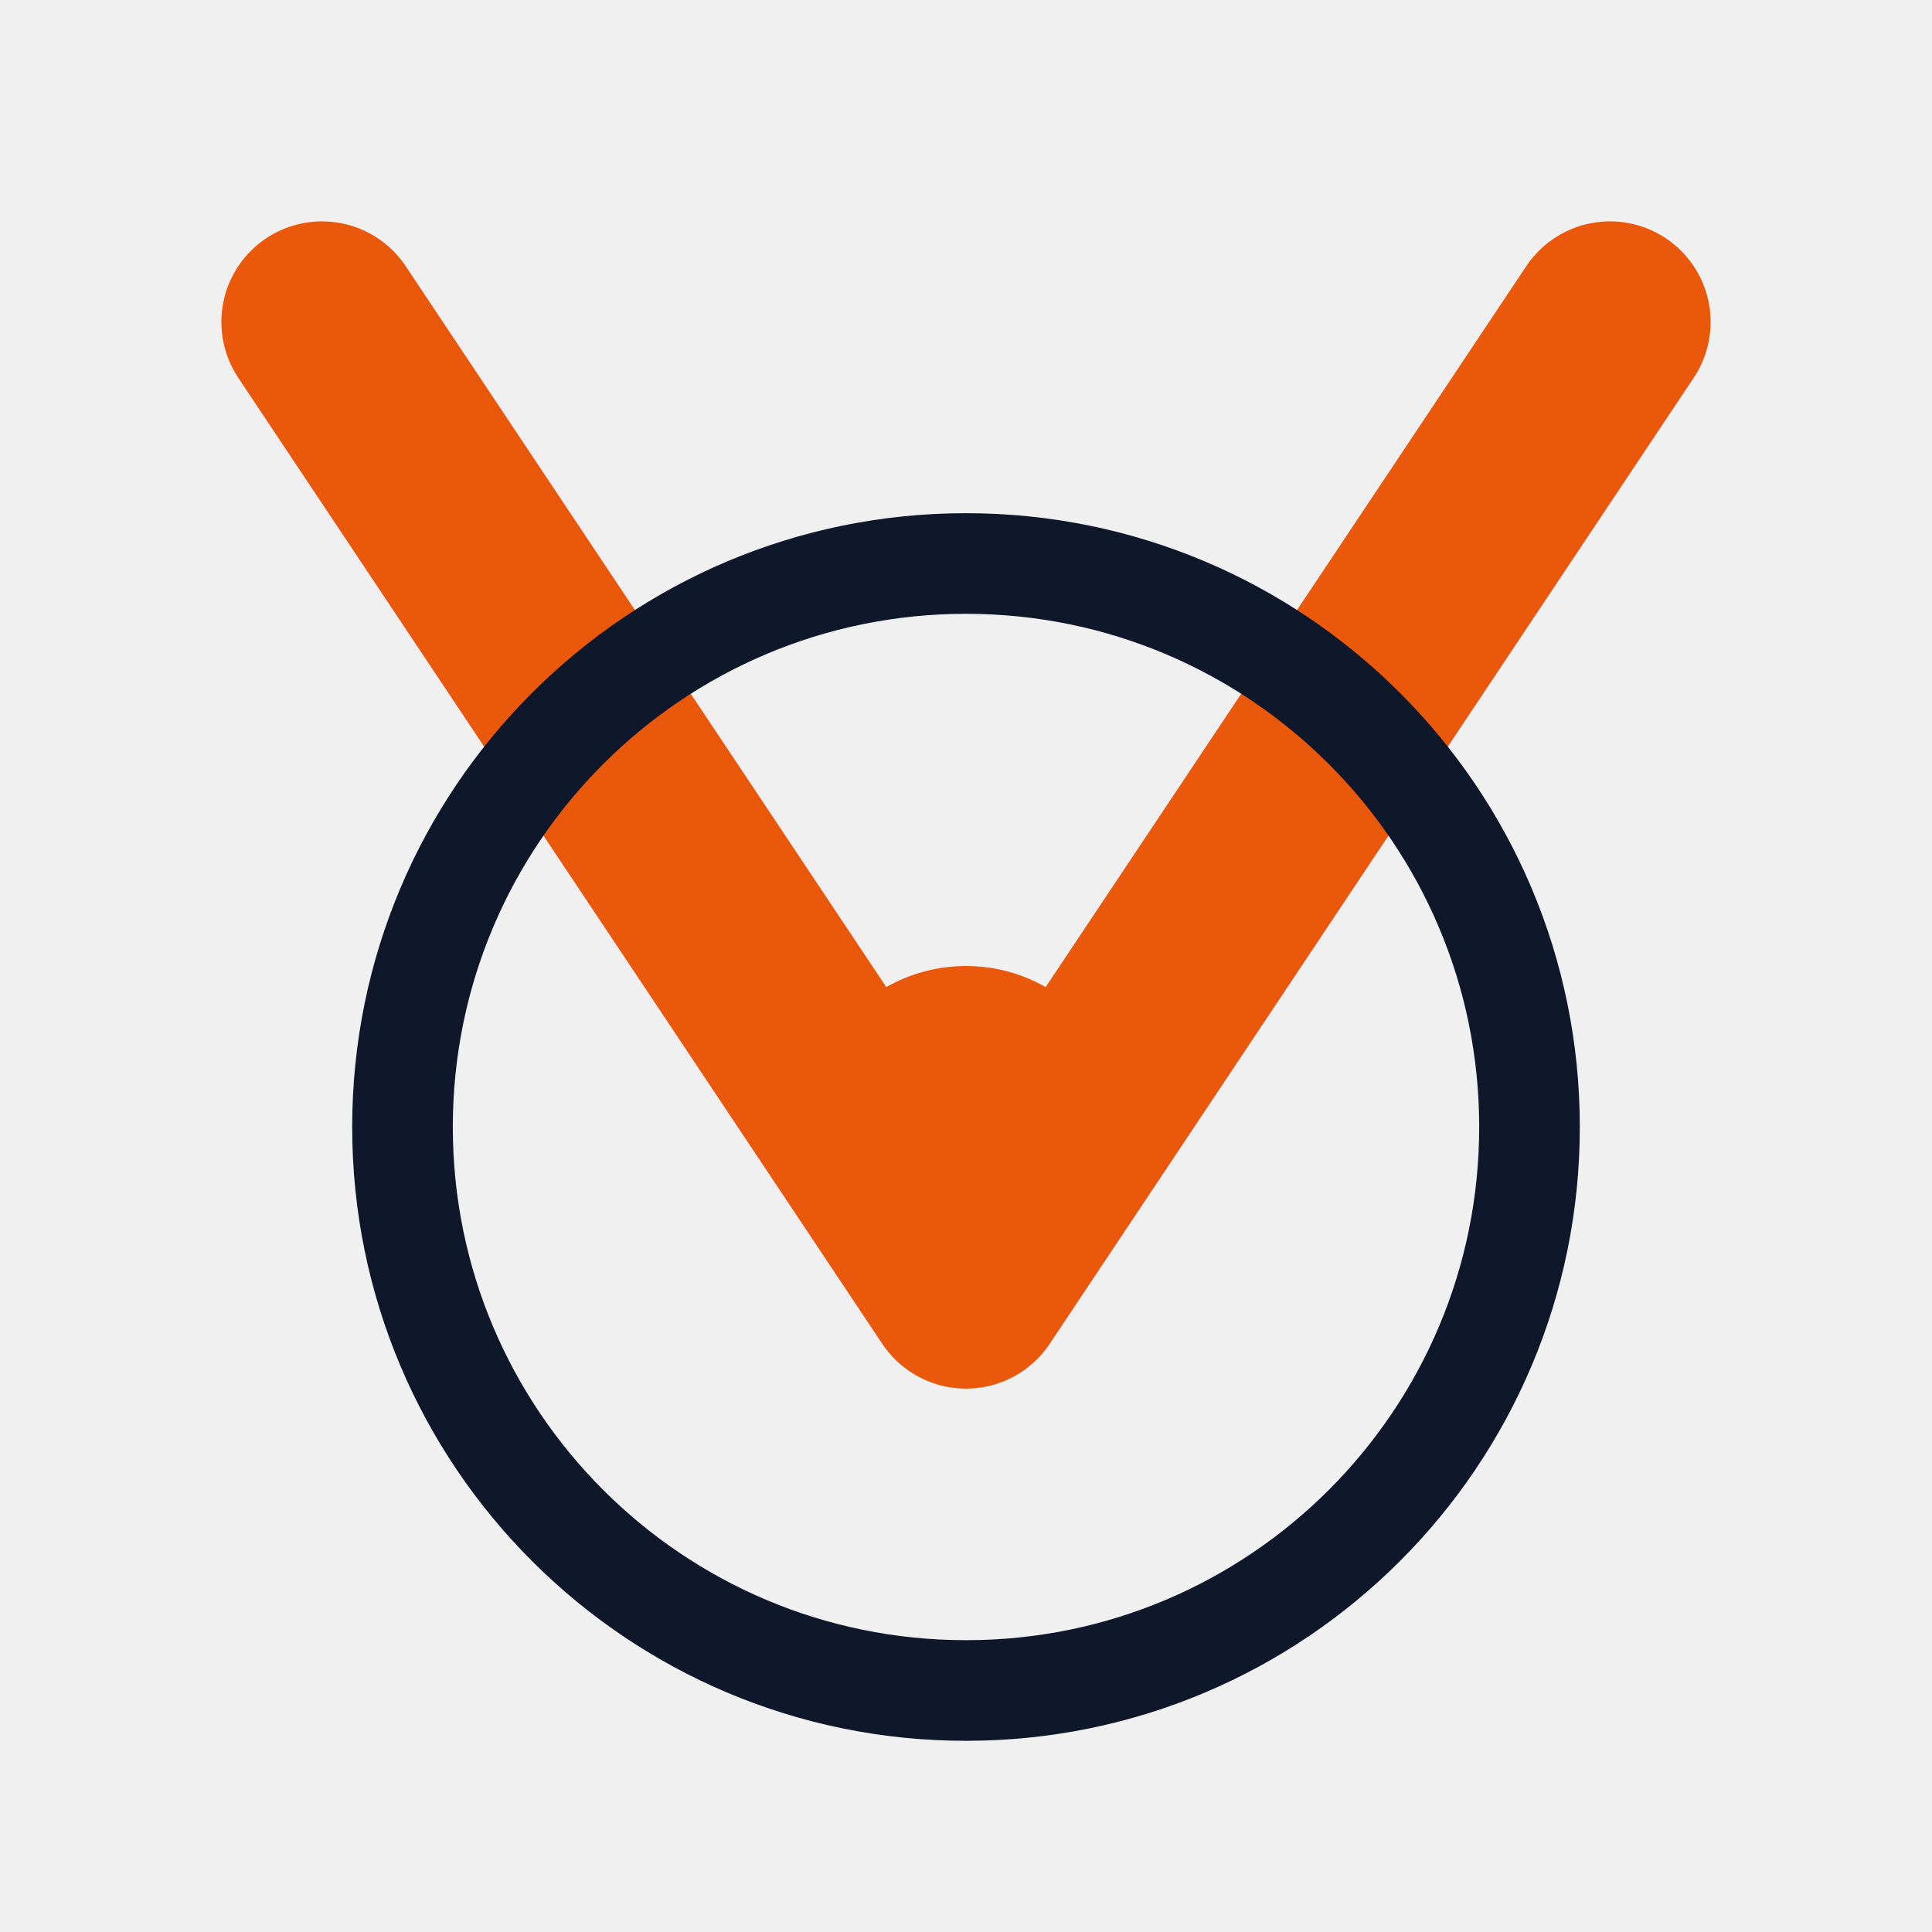
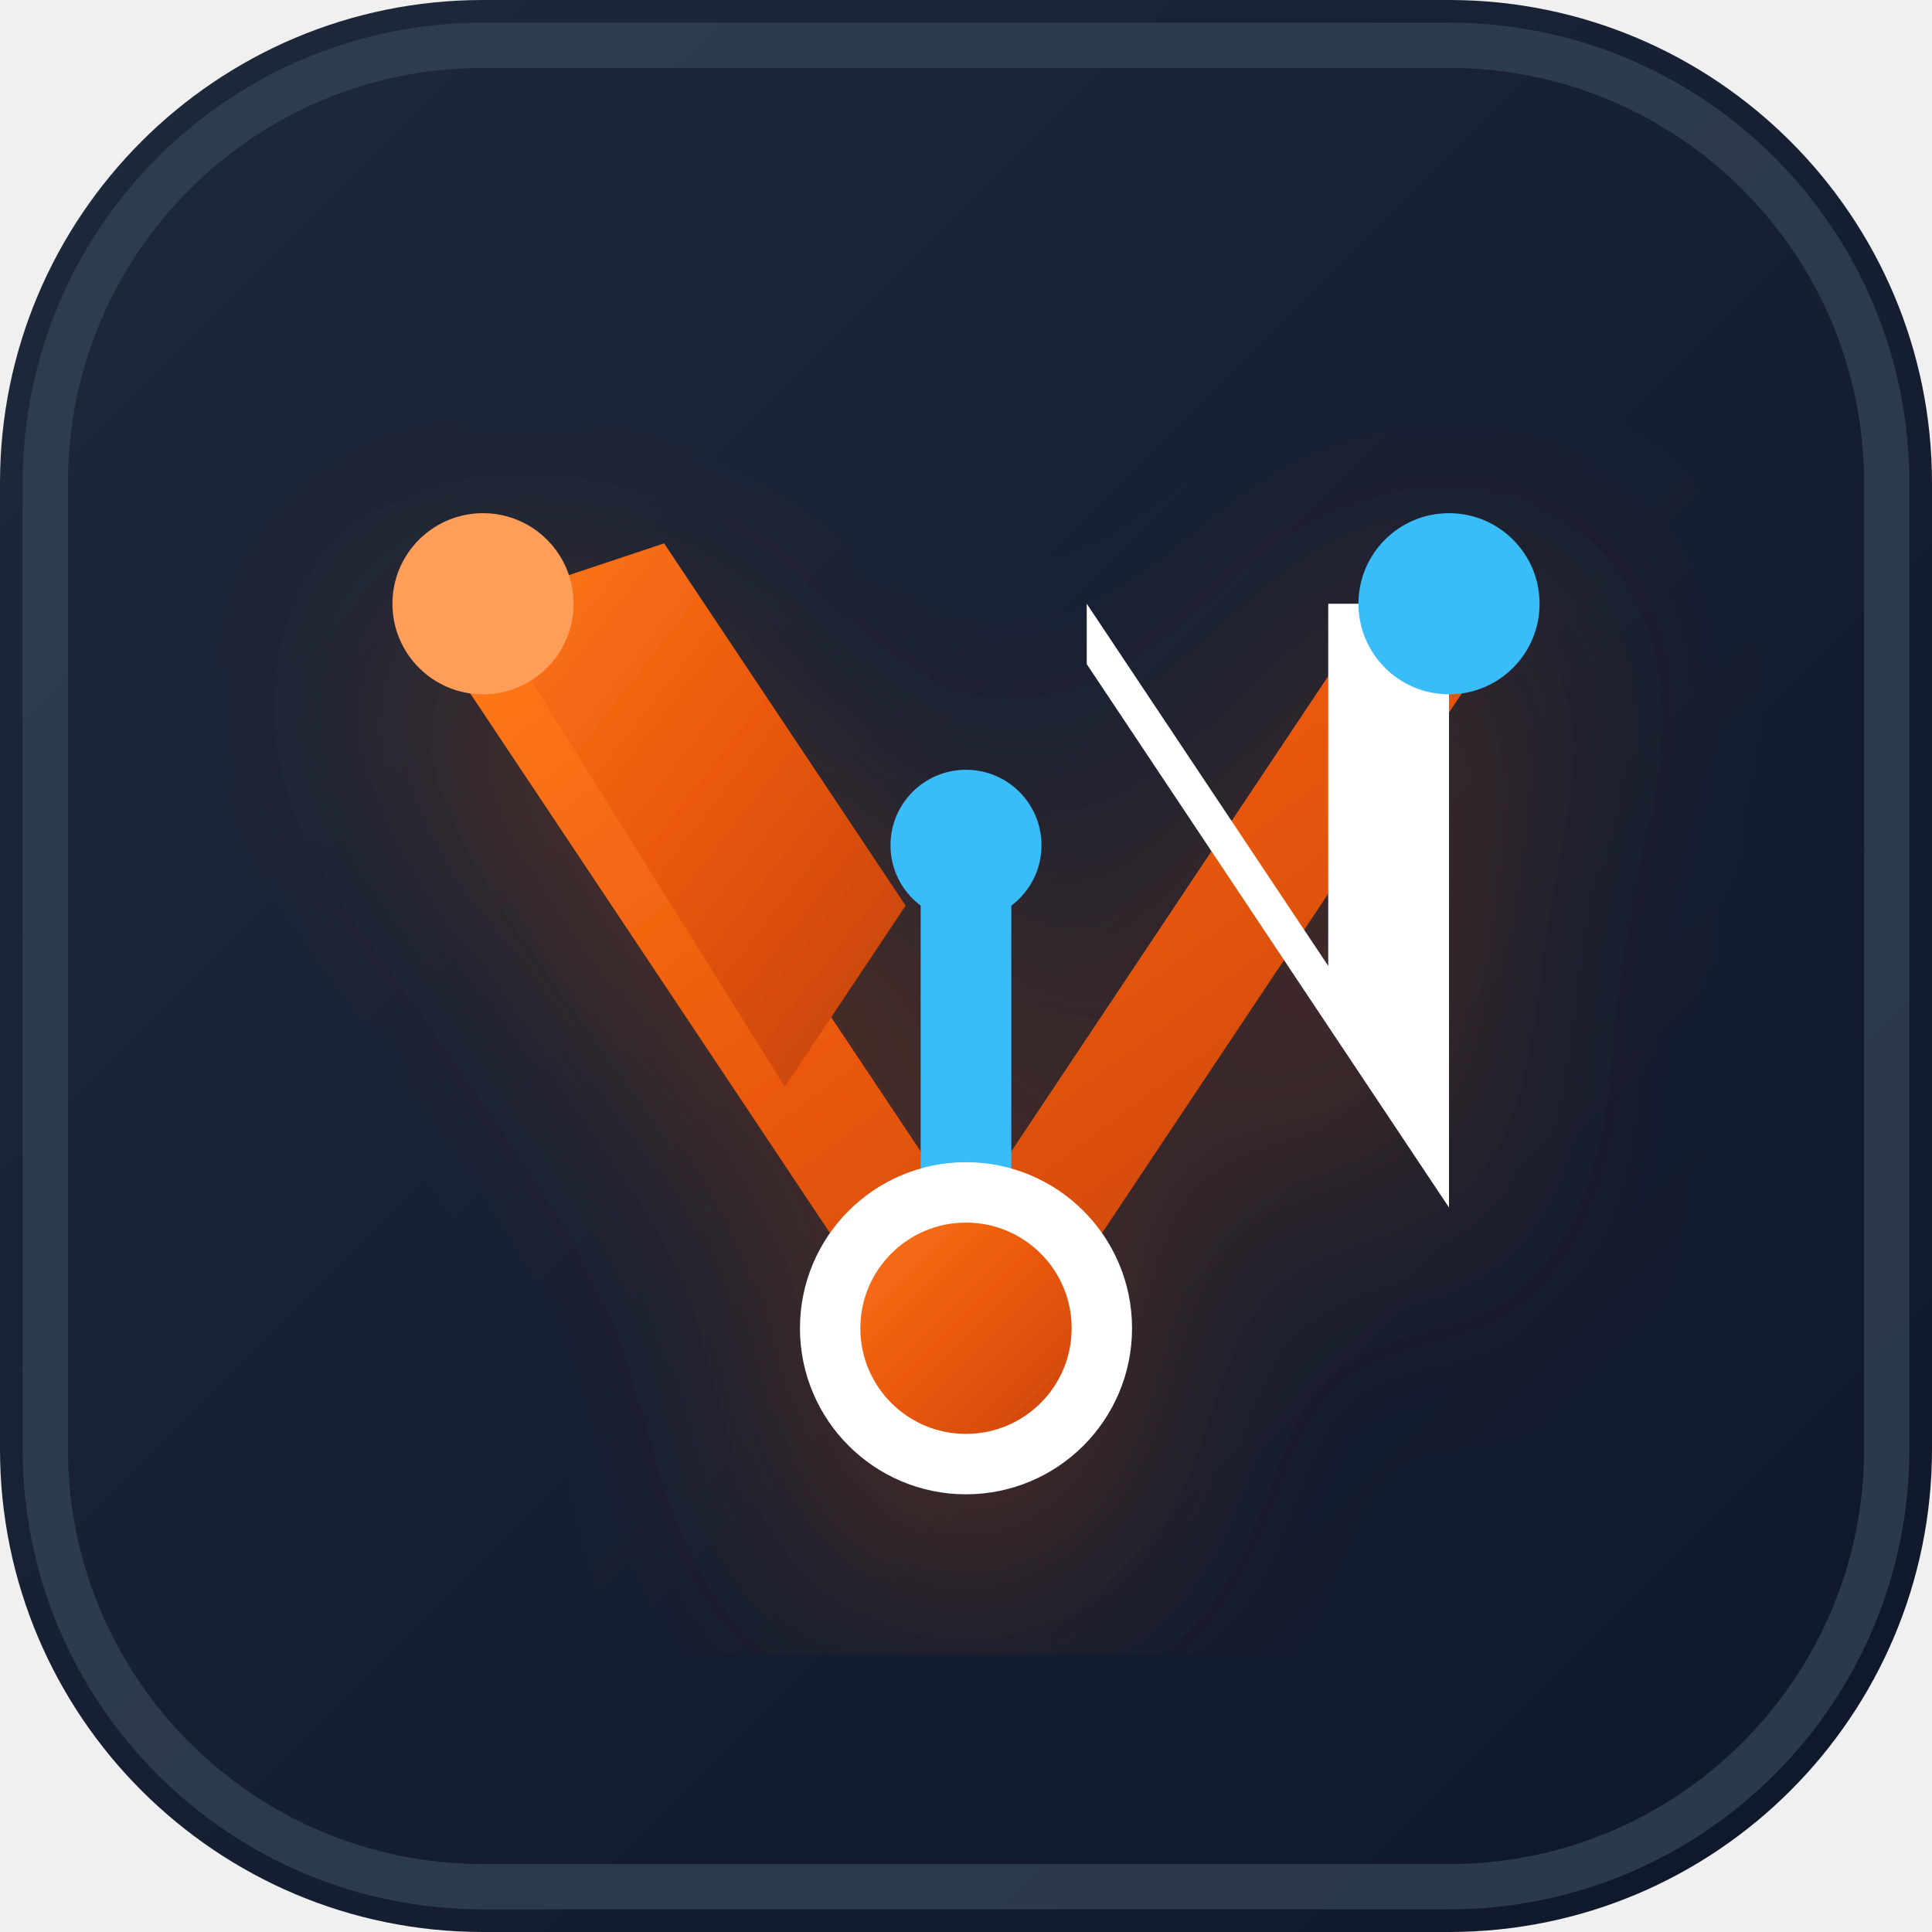
- <svg xmlns="http://www.w3.org/2000/svg" viewBox="0 0 48 48" width="48" height="48">
-   <path d="M8 8L24 32L40 8" stroke="#EA580C" stroke-width="5" stroke-linecap="round" stroke-linejoin="round" fill="none" />
-   <circle cx="24" cy="28" r="14" stroke="#0F172A" stroke-width="2.5" fill="none" />
-   <circle cx="24" cy="28" r="4" fill="#EA580C" />
+ <svg xmlns="http://www.w3.org/2000/svg" viewBox="0 0 64 64" width="64" height="64" fill="none">
+   <defs>
+     <linearGradient id="icon-grad-orange" x1="0%" y1="0%" x2="100%" y2="100%">
+       <stop offset="0%" stop-color="#FF7A1A" />
+       <stop offset="50%" stop-color="#EA580C" />
+       <stop offset="100%" stop-color="#C2410C" />
+     </linearGradient>
+     <linearGradient id="icon-grad-slate" x1="0%" y1="0%" x2="100%" y2="100%">
+       <stop offset="0%" stop-color="#1E293B" />
+       <stop offset="100%" stop-color="#0F172A" />
+     </linearGradient>
+     <filter id="icon-glow" x="-20%" y="-20%" width="140%" height="140%">
+       <feDropShadow dx="0" dy="3" stdDeviation="4" flood-color="#EA580C" flood-opacity="0.3" />
+     </filter>
+   </defs>
+   <rect width="64" height="64" rx="16" fill="url(#icon-grad-slate)" />
+   <rect x="1.5" y="1.5" width="61" height="61" rx="14.5" stroke="#334155" stroke-width="1.5" stroke-opacity="0.8" />
+   <g filter="url(#icon-glow)" transform="translate(10, 10)">
+     <path d="M6 10L22 34L38 10" stroke="url(#icon-grad-orange)" stroke-width="4" stroke-linecap="round" stroke-linejoin="round" />
+     <path d="M22 34V18" stroke="#38BDF8" stroke-width="3" stroke-linecap="round" />
+     <path d="M6 10L16 26L20 20L12 8L6 10Z" fill="url(#icon-grad-orange)" />
+     <path d="M26 12L38 30V10H34V22L26 10V12Z" fill="#FFFFFF" />
+     <circle cx="6" cy="10" r="3" fill="#FF9E58" />
+     <circle cx="38" cy="10" r="3" fill="#38BDF8" />
+     <circle cx="22" cy="34" r="4.5" fill="url(#icon-grad-orange)" stroke="#FFFFFF" stroke-width="2" />
+     <circle cx="22" cy="18" r="2.5" fill="#38BDF8" />
+   </g>
</svg>
